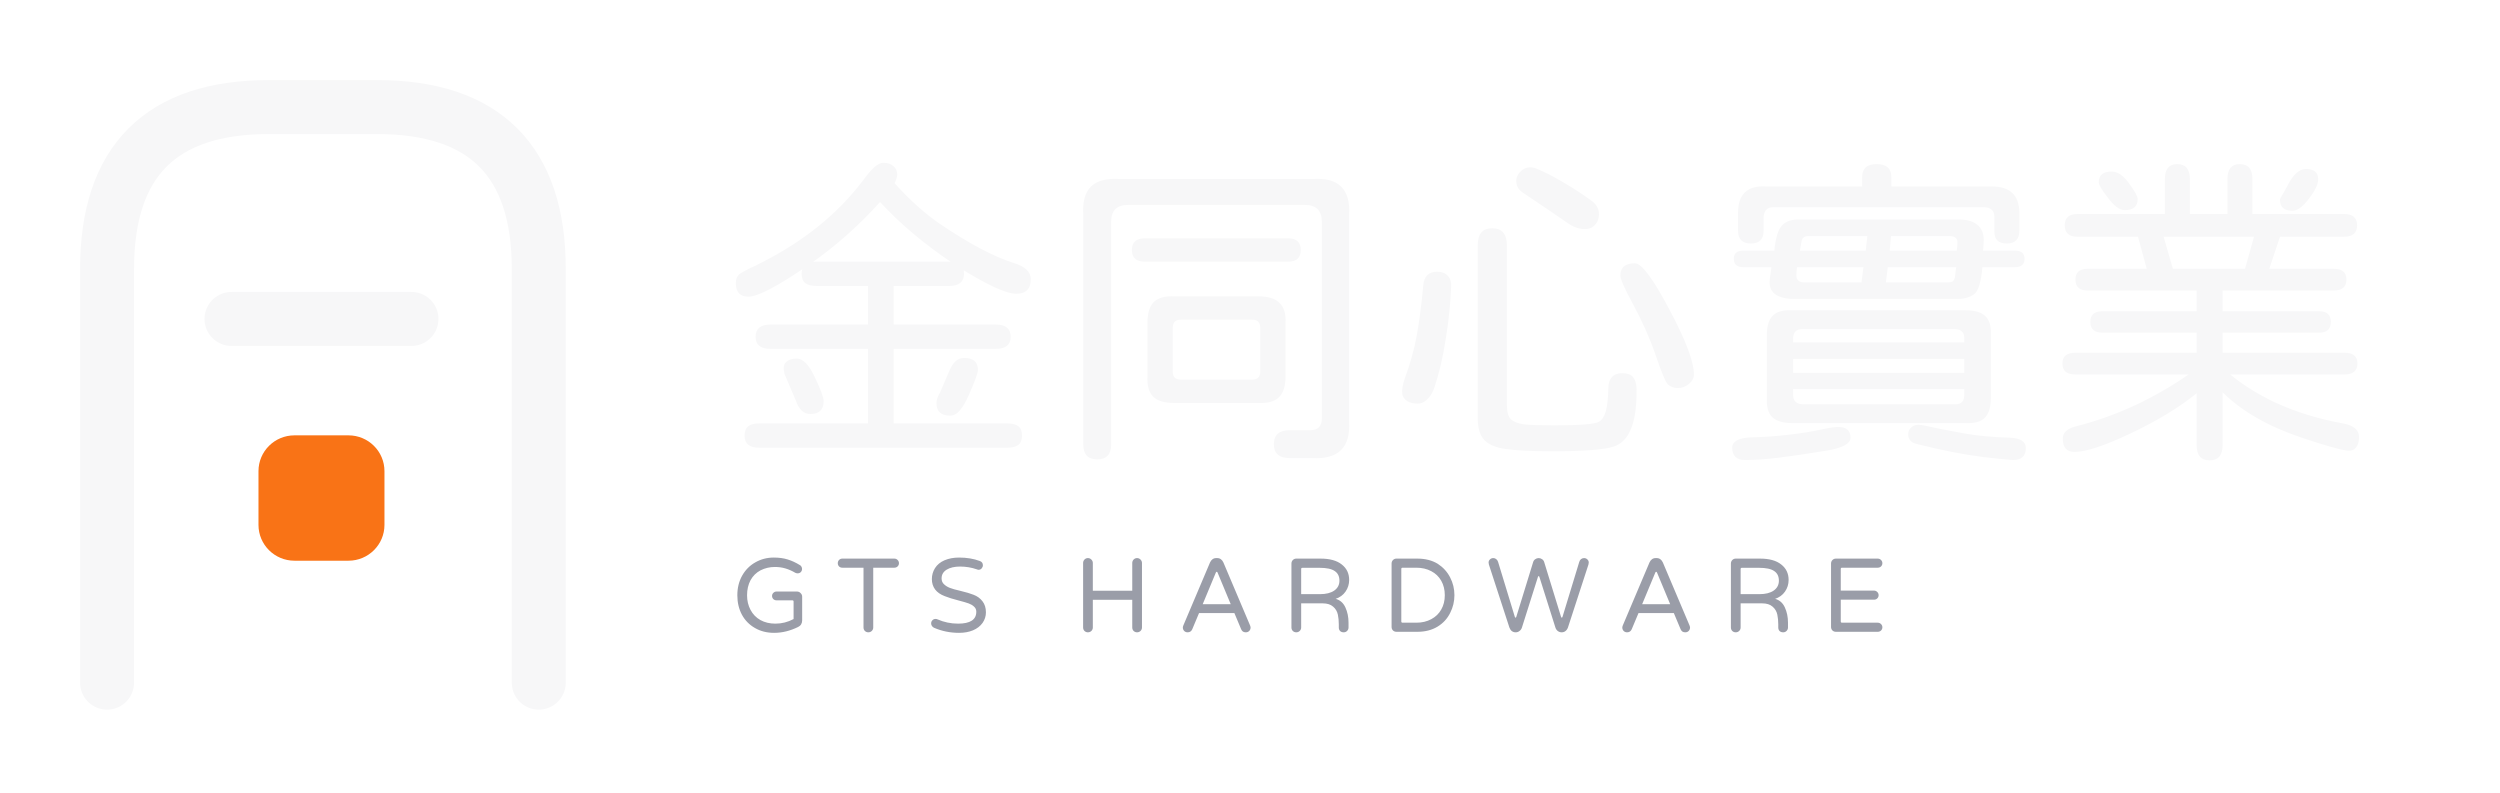
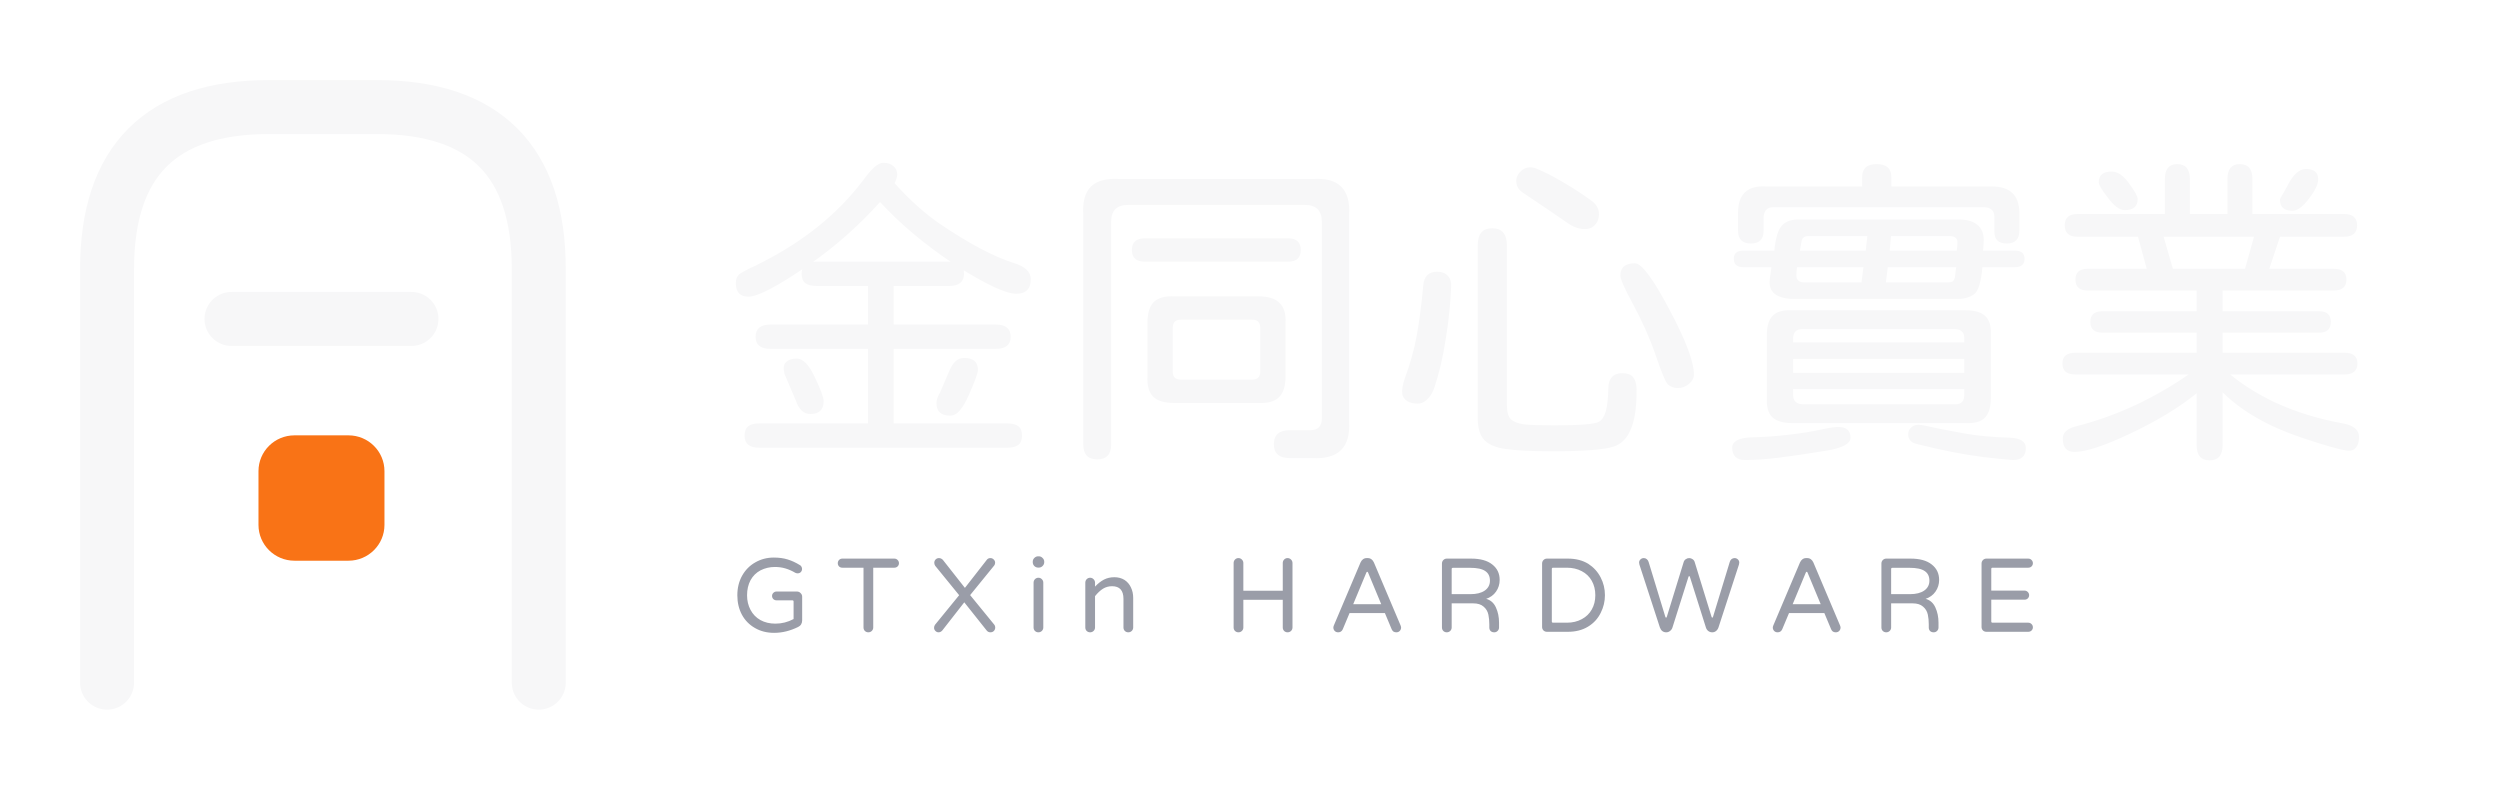
<svg xmlns="http://www.w3.org/2000/svg" width="467" height="148" viewBox="0 0 467 148" fill="none">
  <path d="M43.241 59.579H76.861" stroke="#F7F7F8" stroke-width="10.08" stroke-linecap="round" />
  <path d="M65.094 81.323H55.008C51.294 81.323 48.284 84.318 48.284 88.013V98.049C48.284 101.744 51.294 104.74 55.008 104.74H65.094C68.808 104.74 71.818 101.744 71.818 98.049V88.013C71.818 84.318 68.808 81.323 65.094 81.323Z" fill="#F97316" />
  <path d="M20 127.52V50.24C20 30.08 30.08 20 50.24 20H70.4C90.56 20 100.64 30.08 100.64 50.24V127.52" stroke="#F7F7F8" stroke-width="10.08" stroke-linecap="round" />
  <path d="M162.154 65.166H143.93C142.073 65.166 141.145 64.419 141.145 62.926C141.145 61.392 142.073 60.625 143.93 60.625H162.154V53.42H152.588C151.619 53.42 150.893 53.238 150.408 52.875C149.964 52.512 149.742 51.926 149.742 51.119C149.742 50.433 149.964 49.888 150.408 49.484C150.893 49.081 151.518 48.879 152.285 48.879H177.836C179.329 48.879 180.076 49.626 180.076 51.119C180.076 52.653 179.148 53.42 177.291 53.42H166.938V60.625H186.01C187.867 60.625 188.795 61.392 188.795 62.926C188.795 64.419 187.867 65.166 186.01 65.166H166.938V79.939H162.154V65.166ZM151.377 77.336C150.126 77.336 149.217 76.488 148.652 74.793L146.533 69.828L146.412 69.041C146.331 68.395 146.513 67.891 146.957 67.527C147.401 67.164 148.027 66.982 148.834 66.982C150.005 66.982 151.135 68.153 152.225 70.494C153.314 72.795 153.859 74.268 153.859 74.914C153.859 76.529 153.032 77.336 151.377 77.336ZM141.811 83.633C139.994 83.633 139.086 82.886 139.086 81.393C139.086 80.585 139.308 80 139.752 79.637C140.196 79.273 140.882 79.092 141.811 79.092H188.129C189.098 79.092 189.804 79.273 190.248 79.637C190.692 80 190.914 80.585 190.914 81.393C190.914 82.159 190.692 82.725 190.248 83.088C189.804 83.451 189.098 83.633 188.129 83.633H141.811ZM177.473 77.639C175.777 77.639 174.93 76.852 174.93 75.277C174.93 74.712 175.152 74.066 175.596 73.34L177.23 69.525C177.594 68.637 177.997 67.971 178.441 67.527C178.926 67.083 179.471 66.861 180.076 66.861C181.812 66.861 182.68 67.608 182.68 69.102C182.68 69.667 182.115 71.221 180.984 73.764C180.419 75.055 179.854 76.024 179.289 76.67C178.764 77.316 178.159 77.639 177.473 77.639ZM139.812 55.418C138.238 55.418 137.451 54.57 137.451 52.875C137.451 52.108 137.714 51.523 138.238 51.119C138.602 50.877 139.268 50.514 140.236 50.029C140.761 49.828 141.467 49.484 142.355 49C150.227 45.004 156.503 39.918 161.186 33.742C162.033 32.572 162.76 31.724 163.365 31.199C163.971 30.674 164.516 30.412 165 30.412C165.807 30.412 166.433 30.614 166.877 31.018C167.361 31.421 167.604 31.966 167.604 32.652C167.604 32.975 167.442 33.5 167.119 34.227C169.864 37.294 172.669 39.817 175.535 41.795C180.944 45.468 185.546 47.91 189.34 49.121C191.479 49.767 192.549 50.776 192.549 52.148C192.549 53.965 191.641 54.873 189.824 54.873C187.927 54.873 184.314 53.198 178.986 49.848L177.896 49.121C172.568 45.529 168.088 41.755 164.455 37.799H164.334C160.419 42.158 156.059 46.013 151.256 49.363C145.403 53.4 141.589 55.418 139.812 55.418ZM204.961 85.812C203.225 85.812 202.357 84.884 202.357 83.027V40.16C202.196 37.779 202.66 36.023 203.75 34.893C204.88 33.762 206.676 33.278 209.139 33.44H245.225C247.687 33.278 249.463 33.762 250.553 34.893C251.683 36.023 252.167 37.779 252.006 40.16V78.728C252.329 83.572 250.008 85.853 245.043 85.57H240.926C239.917 85.57 239.17 85.348 238.686 84.904C238.201 84.501 237.959 83.855 237.959 82.967C237.959 81.231 238.948 80.363 240.926 80.363H244.801C245.487 80.363 246.012 80.182 246.375 79.818C246.738 79.415 246.92 78.89 246.92 78.244V41.432C246.92 39.333 245.87 38.283 243.771 38.283H210.713C208.614 38.283 207.564 39.333 207.564 41.432V83.027C207.564 84.884 206.697 85.812 204.961 85.812ZM219.371 75.277C217.555 75.277 216.243 74.894 215.436 74.127C214.628 73.32 214.265 72.048 214.346 70.312V60.322C214.346 58.546 214.729 57.255 215.496 56.447C216.303 55.64 217.595 55.277 219.371 55.357H235.053C236.869 55.357 238.181 55.761 238.988 56.568C239.836 57.335 240.219 58.587 240.139 60.322V70.312C240.139 72.088 239.735 73.38 238.928 74.188C238.12 74.995 236.829 75.358 235.053 75.277H219.371ZM233.902 70.918C234.911 70.918 235.416 70.413 235.416 69.404V61.23C235.416 60.221 234.911 59.717 233.902 59.717H220.582C219.573 59.717 219.068 60.221 219.068 61.23V69.404C219.068 70.413 219.573 70.918 220.582 70.918H233.902ZM213.861 48.879C212.247 48.879 211.439 48.152 211.439 46.699C211.439 45.246 212.247 44.52 213.861 44.52H240.623C242.197 44.52 242.984 45.246 242.984 46.699C242.984 48.152 242.197 48.879 240.623 48.879H213.861ZM290.029 84.299C286.114 84.299 283.208 84.158 281.311 83.875C279.454 83.633 278.102 83.068 277.254 82.18C276.447 81.332 276.043 79.98 276.043 78.123V45.912C276.043 44.782 276.265 43.954 276.709 43.43C277.153 42.905 277.839 42.643 278.768 42.643C280.584 42.643 281.492 43.732 281.492 45.912V75.701C281.492 76.912 281.734 77.78 282.219 78.305C282.743 78.789 283.571 79.112 284.701 79.273C285.831 79.394 287.749 79.455 290.453 79.455C295.135 79.455 297.88 79.233 298.688 78.789C299.253 78.466 299.676 77.82 299.959 76.852C300.242 75.842 300.403 74.369 300.443 72.432C300.443 71.584 300.665 70.918 301.109 70.434C301.553 69.949 302.199 69.707 303.047 69.707C303.975 69.707 304.641 69.949 305.045 70.434C305.449 70.918 305.671 71.624 305.711 72.553C305.751 75.822 305.408 78.325 304.682 80.061C303.995 81.837 302.885 82.967 301.352 83.451C299.535 84.016 295.761 84.299 290.029 84.299ZM264.842 75.398C264.035 75.398 263.368 75.237 262.844 74.914C262.319 74.551 262.016 74.107 261.936 73.582C261.855 72.815 262.016 71.846 262.42 70.676C263.429 67.971 264.176 65.287 264.66 62.623C265.145 59.959 265.548 56.831 265.871 53.238C265.952 52.431 266.194 51.825 266.598 51.422C267.042 50.978 267.647 50.756 268.414 50.756C269.302 50.756 269.968 50.998 270.412 51.482C270.896 51.967 271.118 52.633 271.078 53.48C270.957 56.669 270.614 59.979 270.049 63.41C269.524 66.801 268.818 69.808 267.93 72.432C267.607 73.36 267.163 74.087 266.598 74.611C266.073 75.136 265.488 75.398 264.842 75.398ZM313.4 72.492C312.714 72.492 312.109 72.27 311.584 71.826C311.14 71.422 310.353 69.546 309.223 66.195C308.214 63.249 306.821 60.12 305.045 56.81C303.471 53.904 302.684 52.128 302.684 51.482C302.684 49.949 303.592 49.182 305.408 49.182C306.66 49.182 308.819 52.088 311.887 57.9C314.914 63.592 316.428 67.608 316.428 69.949C316.428 70.595 316.125 71.18 315.52 71.705C314.874 72.23 314.167 72.492 313.4 72.492ZM296.508 42.764C295.297 42.885 294.106 42.542 292.936 41.734C290.917 40.322 288.152 38.445 284.641 36.103C284.076 35.74 283.692 35.357 283.49 34.953C283.288 34.55 283.208 34.065 283.248 33.5C283.329 32.935 283.611 32.43 284.096 31.986C284.58 31.502 285.165 31.26 285.852 31.26C286.255 31.26 286.639 31.34 287.002 31.502C288.415 32.067 290.009 32.874 291.785 33.924C293.602 34.973 295.297 36.063 296.871 37.193C297.557 37.637 298.021 38.081 298.264 38.525C298.546 38.929 298.688 39.434 298.688 40.039C298.688 40.806 298.465 41.432 298.021 41.916C297.618 42.4 297.113 42.683 296.508 42.764ZM334.773 79.031C333.078 79.031 331.847 78.668 331.08 77.941C330.313 77.215 329.97 76.024 330.051 74.369V62.562C330.051 60.908 330.414 59.717 331.141 58.99C331.867 58.223 333.058 57.88 334.713 57.961H367.166C368.861 57.961 370.092 58.324 370.859 59.051C371.626 59.777 371.969 60.948 371.889 62.562V74.369C371.889 76.064 371.505 77.296 370.738 78.062C370.012 78.789 368.821 79.112 367.166 79.031H334.773ZM325.994 85.934C324.38 85.934 323.572 85.147 323.572 83.572C323.572 83.047 323.875 82.603 324.48 82.24C325.126 81.917 326.035 81.736 327.205 81.695C329.385 81.655 331.686 81.493 334.107 81.211C336.327 80.969 338.447 80.626 340.465 80.182C341.757 79.899 342.725 79.758 343.371 79.758C344.905 79.758 345.672 80.424 345.672 81.756C345.672 82.886 344.178 83.693 341.191 84.178C337.518 84.783 334.511 85.227 332.17 85.51C329.829 85.792 327.77 85.934 325.994 85.934ZM365.289 75.519C366.379 75.519 366.924 74.934 366.924 73.764V72.674H334.955V73.764C334.955 74.853 335.52 75.439 336.65 75.519H365.289ZM366.924 69.647V67.043H334.955V69.647H366.924ZM373.342 85.691C369.709 85.368 365.753 84.723 361.475 83.754L359.961 83.391C358.629 83.108 357.781 82.886 357.418 82.725C356.772 82.402 356.449 81.857 356.449 81.09C356.449 80.565 356.671 80.121 357.115 79.758C357.559 79.394 358.165 79.273 358.932 79.394C359.618 79.516 360.688 79.738 362.141 80.061C365.128 80.626 366.722 80.928 366.924 80.969C369.467 81.413 372.292 81.675 375.4 81.756C377.419 81.837 378.428 82.482 378.428 83.693C378.428 85.187 377.62 85.934 376.006 85.934L373.342 85.691ZM366.924 63.955V63.168C366.924 62.603 366.783 62.199 366.5 61.957C366.258 61.675 365.854 61.513 365.289 61.473H336.65C335.561 61.473 334.995 62.038 334.955 63.168V63.955H366.924ZM347.73 52.754L348.094 49.908H335.682C335.601 50.554 335.561 51.059 335.561 51.422C335.561 52.31 336.065 52.754 337.074 52.754H347.73ZM348.518 46.82L348.82 44.096H337.801C337.074 44.096 336.65 44.419 336.529 45.065L336.227 46.82H348.518ZM335.137 55.842C333.603 55.842 332.412 55.539 331.564 54.934C330.757 54.288 330.434 53.38 330.596 52.209L330.898 49.908H325.631C324.46 49.908 323.875 49.383 323.875 48.334C323.875 47.325 324.46 46.82 325.631 46.82H331.443C331.686 44.358 332.19 42.764 332.957 42.037C333.724 41.27 334.854 40.927 336.348 41.008H365.955C367.408 41.008 368.538 41.331 369.346 41.977C370.153 42.622 370.557 43.571 370.557 44.822C370.557 45.347 370.516 46.013 370.436 46.82H376.369C377.58 46.82 378.186 47.325 378.186 48.334C378.186 49.383 377.58 49.908 376.369 49.908H370.314C370.072 52.653 369.568 54.328 368.801 54.934C367.913 55.579 366.803 55.882 365.471 55.842H335.137ZM363.775 52.754C364.26 52.754 364.583 52.693 364.744 52.572C364.946 52.411 365.087 52.169 365.168 51.846L365.41 49.908H352.635L352.271 52.754H363.775ZM327.084 45.488C325.469 45.488 324.662 44.681 324.662 43.066V39.797C324.662 36.285 326.398 34.63 329.869 34.832H347.852V33.076C347.852 31.462 348.76 30.654 350.576 30.654C352.393 30.654 353.301 31.462 353.301 33.076V34.832H372.07C373.766 34.832 375.037 35.236 375.885 36.043C376.732 36.81 377.176 38.021 377.217 39.676V43.066C377.217 44.681 376.43 45.488 374.855 45.488C373.322 45.488 372.555 44.762 372.555 43.309V40.523C372.555 39.393 371.949 38.788 370.738 38.707H331.262C330.132 38.707 329.526 39.312 329.445 40.523V43.066C329.445 44.681 328.658 45.488 327.084 45.488ZM365.531 46.82C365.612 46.094 365.652 45.569 365.652 45.246C365.652 44.479 365.148 44.096 364.139 44.096H353.24L352.998 46.82H365.531ZM399.377 44.217H388.055C386.48 44.217 385.693 43.51 385.693 42.098C385.693 40.685 386.48 39.978 388.055 39.978H404.402V33.44C404.402 31.583 405.169 30.654 406.703 30.654C408.277 30.654 409.064 31.583 409.064 33.44V39.978H416.088V33.44C416.088 31.583 416.855 30.654 418.389 30.654C419.963 30.654 420.75 31.583 420.75 33.44V39.978H437.885C439.499 39.978 440.307 40.685 440.307 42.098C440.307 43.51 439.499 44.217 437.885 44.217H425.896L423.596 51.119H419.115L421.053 44.217H404.16L406.158 51.119H401.254L399.377 44.217ZM412.758 85.994C411.143 85.994 410.336 85.046 410.336 83.148V73.461C407.107 76.085 403.03 78.567 398.105 80.908C393.181 83.249 389.649 84.42 387.51 84.42C386.057 84.42 385.33 83.592 385.33 81.938C385.33 80.807 386.158 80.04 387.812 79.637C391.93 78.587 395.906 77.134 399.74 75.277C403.615 73.38 407.147 71.241 410.336 68.859H415.361C417.945 71.241 421.133 73.34 424.928 75.156C428.762 76.932 433.001 78.244 437.643 79.092C439.661 79.455 440.67 80.303 440.67 81.635C440.67 82.523 440.468 83.189 440.064 83.633C439.701 84.077 439.176 84.258 438.49 84.178C437.118 84.016 434.272 83.209 429.953 81.756C423.697 79.657 418.772 76.831 415.18 73.279V83.148C415.18 85.046 414.372 85.994 412.758 85.994ZM387.752 69.949C386.904 69.949 386.279 69.788 385.875 69.465C385.471 69.142 385.27 68.617 385.27 67.891C385.27 67.204 385.471 66.7 385.875 66.377C386.279 66.054 386.904 65.893 387.752 65.893H437.945C439.56 65.893 440.367 66.559 440.367 67.891C440.367 69.263 439.56 69.949 437.945 69.949H387.752ZM410.336 61.17H415.18V66.922H410.336V61.17ZM392.717 62.139C391.223 62.139 390.477 61.473 390.477 60.141C390.477 58.809 391.223 58.143 392.717 58.143H433.223C434.676 58.143 435.402 58.809 435.402 60.141C435.402 61.473 434.676 62.139 433.223 62.139H392.717ZM410.336 53.299H415.18V59.172H410.336V53.299ZM396.895 39.252C395.966 39.252 394.937 38.505 393.807 37.012C392.636 35.518 392.051 34.529 392.051 34.045C392.051 32.713 392.858 32.047 394.473 32.047C395.562 32.047 396.632 32.773 397.682 34.227C398.771 35.68 399.316 36.669 399.316 37.193C399.316 38.566 398.509 39.252 396.895 39.252ZM389.992 54.268C388.458 54.268 387.691 53.581 387.691 52.209C387.691 50.877 388.458 50.211 389.992 50.211H435.947C437.521 50.211 438.309 50.877 438.309 52.209C438.309 53.581 437.521 54.268 435.947 54.268H389.992ZM428.258 39.373C426.684 39.373 425.896 38.687 425.896 37.315C425.896 37.153 426.078 36.79 426.441 36.225C426.805 35.619 427.107 35.074 427.35 34.59C428.399 32.572 429.529 31.562 430.74 31.562C432.274 31.562 433.041 32.208 433.041 33.5C433.041 34.388 432.476 35.579 431.346 37.072C430.175 38.606 429.146 39.373 428.258 39.373Z" fill="#F7F7F8" />
-   <path d="M144.609 118.215C143.255 118.215 142.064 117.915 141.035 117.316C139.98 116.717 139.167 115.891 138.594 114.836C138.021 113.768 137.734 112.557 137.734 111.203C137.734 109.823 138.034 108.599 138.633 107.531C139.232 106.464 140.052 105.637 141.094 105.051C142.135 104.452 143.288 104.152 144.551 104.152C145.514 104.152 146.374 104.27 147.129 104.504C147.897 104.738 148.659 105.09 149.414 105.559C149.531 105.611 149.629 105.708 149.707 105.852C149.785 105.982 149.824 106.125 149.824 106.281C149.824 106.503 149.746 106.698 149.59 106.867C149.434 107.023 149.232 107.102 148.984 107.102C148.867 107.102 148.73 107.069 148.574 107.004C147.949 106.639 147.331 106.366 146.719 106.184C146.107 106.001 145.449 105.91 144.746 105.91C143.796 105.91 142.904 106.118 142.07 106.535C141.263 106.965 140.638 107.583 140.195 108.391C139.766 109.198 139.551 110.135 139.551 111.203C139.551 112.206 139.766 113.111 140.195 113.918C140.625 114.738 141.243 115.376 142.051 115.832C142.858 116.275 143.789 116.496 144.844 116.496C146.042 116.496 147.174 116.21 148.242 115.637V112.375C148.242 112.219 148.164 112.141 148.008 112.141H145.039C144.818 112.141 144.622 112.062 144.453 111.906C144.297 111.737 144.219 111.542 144.219 111.32C144.219 111.099 144.297 110.91 144.453 110.754C144.622 110.585 144.818 110.5 145.039 110.5H148.887C149.147 110.5 149.368 110.598 149.551 110.793C149.746 110.975 149.844 111.197 149.844 111.457V115.891C149.844 116.164 149.779 116.411 149.648 116.633C149.518 116.841 149.329 117.004 149.082 117.121C147.598 117.85 146.107 118.215 144.609 118.215ZM162.202 118.117C161.955 118.117 161.74 118.033 161.558 117.863C161.389 117.681 161.304 117.466 161.304 117.219V106.047H157.339C157.105 106.047 156.903 105.969 156.734 105.812C156.577 105.643 156.499 105.441 156.499 105.207C156.499 104.973 156.577 104.771 156.734 104.602C156.903 104.432 157.105 104.348 157.339 104.348H167.066C167.3 104.348 167.502 104.432 167.671 104.602C167.84 104.771 167.925 104.973 167.925 105.207C167.925 105.441 167.84 105.643 167.671 105.812C167.502 105.969 167.3 106.047 167.066 106.047H163.12V117.219C163.12 117.466 163.029 117.681 162.847 117.863C162.665 118.033 162.45 118.117 162.202 118.117ZM179.151 118.215C177.497 118.215 175.948 117.902 174.502 117.277C174.346 117.212 174.209 117.102 174.092 116.945C173.988 116.789 173.936 116.626 173.936 116.457C173.936 116.223 174.014 116.027 174.17 115.871C174.327 115.702 174.522 115.617 174.756 115.617C174.899 115.617 175.023 115.643 175.127 115.695C176.338 116.229 177.621 116.496 178.975 116.496C181.241 116.496 182.373 115.754 182.373 114.27C182.373 113.879 182.23 113.56 181.944 113.312C181.683 113.065 181.358 112.87 180.967 112.727C180.577 112.583 179.932 112.395 179.034 112.16C178.005 111.9 177.152 111.633 176.475 111.359C175.681 111.06 175.082 110.643 174.678 110.109C174.274 109.562 174.073 108.918 174.073 108.176C174.073 107.434 174.268 106.75 174.659 106.125C175.062 105.487 175.655 104.999 176.436 104.66C177.23 104.322 178.135 104.152 179.151 104.152C180.596 104.152 181.892 104.367 183.037 104.797C183.415 104.94 183.604 105.207 183.604 105.598C183.604 105.806 183.526 106.001 183.37 106.184C183.213 106.353 183.024 106.438 182.803 106.438C182.712 106.438 182.608 106.411 182.491 106.359C181.475 106.008 180.427 105.832 179.346 105.832C178.304 105.832 177.465 106.027 176.827 106.418C176.202 106.809 175.889 107.349 175.889 108.039C175.889 108.508 176.045 108.879 176.358 109.152C176.644 109.426 177.002 109.647 177.432 109.816C177.862 109.986 178.506 110.168 179.366 110.363C180.459 110.624 181.293 110.871 181.866 111.105C182.556 111.366 183.109 111.77 183.526 112.316C183.955 112.863 184.17 113.553 184.17 114.387C184.17 115.103 183.962 115.76 183.545 116.359C183.116 116.958 182.517 117.421 181.748 117.746C180.993 118.059 180.127 118.215 179.151 118.215ZM203.223 118.117C202.976 118.117 202.761 118.033 202.579 117.863C202.41 117.681 202.325 117.466 202.325 117.219V105.168C202.325 104.921 202.41 104.706 202.579 104.523C202.761 104.341 202.976 104.25 203.223 104.25C203.471 104.25 203.686 104.341 203.868 104.523C204.05 104.706 204.141 104.921 204.141 105.168V110.344H211.505V105.168C211.505 104.921 211.589 104.706 211.759 104.523C211.941 104.341 212.156 104.25 212.403 104.25C212.651 104.25 212.865 104.341 213.048 104.523C213.23 104.706 213.321 104.921 213.321 105.168V117.219C213.321 117.466 213.23 117.681 213.048 117.863C212.865 118.033 212.651 118.117 212.403 118.117C212.156 118.117 211.941 118.033 211.759 117.863C211.589 117.681 211.505 117.466 211.505 117.219V112.043H204.141V117.219C204.141 117.466 204.05 117.681 203.868 117.863C203.686 118.033 203.471 118.117 203.223 118.117ZM221.852 118.117C221.591 118.117 221.376 118.033 221.207 117.863C221.038 117.681 220.953 117.466 220.953 117.219C220.953 117.128 220.986 116.997 221.051 116.828L226.031 105.07C226.148 104.81 226.305 104.608 226.5 104.465C226.695 104.322 226.923 104.25 227.184 104.25H227.379C227.639 104.25 227.867 104.322 228.062 104.465C228.258 104.608 228.414 104.81 228.531 105.07L233.512 116.828C233.577 116.997 233.609 117.128 233.609 117.219C233.609 117.466 233.525 117.681 233.355 117.863C233.186 118.033 232.971 118.117 232.711 118.117C232.516 118.117 232.34 118.072 232.184 117.98C232.04 117.876 231.93 117.733 231.852 117.551L230.582 114.523H223.98L222.711 117.551C222.633 117.733 222.516 117.876 222.359 117.98C222.216 118.072 222.047 118.117 221.852 118.117ZM229.898 112.863L227.438 106.945C227.398 106.854 227.346 106.809 227.281 106.809C227.216 106.809 227.164 106.854 227.125 106.945L224.664 112.863H229.898ZM242.14 118.117C241.892 118.117 241.678 118.033 241.495 117.863C241.326 117.681 241.241 117.466 241.241 117.219V105.266C241.241 105.018 241.326 104.803 241.495 104.621C241.678 104.439 241.892 104.348 242.14 104.348H246.691C248.409 104.348 249.724 104.712 250.636 105.441C251.56 106.158 252.023 107.121 252.023 108.332C252.023 109.139 251.795 109.868 251.339 110.52C250.896 111.158 250.265 111.613 249.445 111.887V111.848C250.304 112.069 250.929 112.609 251.32 113.469C251.71 114.315 251.905 115.266 251.905 116.32V117.219C251.905 117.466 251.814 117.681 251.632 117.863C251.463 118.033 251.254 118.117 251.007 118.117C250.734 118.117 250.512 118.039 250.343 117.883C250.174 117.714 250.089 117.492 250.089 117.219V116.633C250.089 115.982 250.03 115.376 249.913 114.816C249.783 114.204 249.484 113.703 249.015 113.312C248.559 112.909 247.915 112.707 247.081 112.707H243.058V117.219C243.058 117.466 242.967 117.681 242.784 117.863C242.602 118.033 242.387 118.117 242.14 118.117ZM246.573 110.988C247.706 110.988 248.592 110.767 249.23 110.324C249.881 109.868 250.206 109.25 250.206 108.469C250.206 107.661 249.913 107.062 249.327 106.672C248.754 106.268 247.804 106.066 246.476 106.066H243.292C243.136 106.066 243.058 106.145 243.058 106.301V110.988H246.573ZM260.846 118.02C260.599 118.02 260.384 117.935 260.202 117.766C260.032 117.583 259.948 117.368 259.948 117.121V105.266C259.948 105.018 260.032 104.803 260.202 104.621C260.384 104.439 260.599 104.348 260.846 104.348H264.772C266.243 104.348 267.513 104.673 268.58 105.324C269.583 105.975 270.351 106.822 270.885 107.863C271.419 108.892 271.686 109.999 271.686 111.184C271.686 112.342 271.426 113.436 270.905 114.465C270.371 115.559 269.577 116.424 268.522 117.062C267.467 117.701 266.217 118.02 264.772 118.02H260.846ZM264.557 116.32C265.625 116.32 266.562 116.099 267.37 115.656C268.177 115.227 268.795 114.628 269.225 113.859C269.668 113.091 269.889 112.199 269.889 111.184C269.889 110.168 269.668 109.27 269.225 108.488C268.782 107.707 268.157 107.108 267.35 106.691C266.543 106.262 265.612 106.047 264.557 106.047H261.998C261.842 106.047 261.764 106.125 261.764 106.281V116.086C261.764 116.242 261.842 116.32 261.998 116.32H264.557ZM283.127 118.117C282.853 118.117 282.612 118.039 282.404 117.883C282.209 117.727 282.059 117.505 281.955 117.219L278.127 105.461C278.087 105.305 278.068 105.181 278.068 105.09C278.068 104.855 278.153 104.66 278.322 104.504C278.491 104.335 278.699 104.25 278.947 104.25C279.155 104.25 279.337 104.315 279.494 104.445C279.663 104.576 279.78 104.751 279.845 104.973L282.97 115.227C283.009 115.331 283.055 115.383 283.107 115.383C283.159 115.383 283.205 115.331 283.244 115.227L286.388 105.012C286.453 104.777 286.584 104.595 286.779 104.465C286.974 104.322 287.189 104.25 287.423 104.25C287.658 104.25 287.873 104.322 288.068 104.465C288.263 104.595 288.393 104.777 288.459 105.012L291.603 115.227C291.642 115.331 291.688 115.383 291.74 115.383C291.792 115.383 291.837 115.331 291.877 115.227L295.002 104.973C295.067 104.751 295.177 104.576 295.334 104.445C295.503 104.315 295.692 104.25 295.9 104.25C296.147 104.25 296.356 104.335 296.525 104.504C296.694 104.66 296.779 104.855 296.779 105.09C296.779 105.181 296.759 105.305 296.72 105.461L292.892 117.219C292.788 117.505 292.632 117.727 292.423 117.883C292.228 118.039 291.994 118.117 291.72 118.117C291.447 118.117 291.199 118.033 290.978 117.863C290.77 117.694 290.627 117.479 290.548 117.219L287.56 107.766C287.521 107.661 287.476 107.609 287.423 107.609C287.371 107.609 287.326 107.661 287.287 107.766L284.298 117.219C284.22 117.479 284.071 117.694 283.849 117.863C283.641 118.033 283.4 118.117 283.127 118.117ZM303.942 118.117C303.682 118.117 303.467 118.033 303.298 117.863C303.128 117.681 303.044 117.466 303.044 117.219C303.044 117.128 303.076 116.997 303.141 116.828L308.122 105.07C308.239 104.81 308.395 104.608 308.591 104.465C308.786 104.322 309.014 104.25 309.274 104.25H309.47C309.73 104.25 309.958 104.322 310.153 104.465C310.348 104.608 310.505 104.81 310.622 105.07L315.602 116.828C315.667 116.997 315.7 117.128 315.7 117.219C315.7 117.466 315.615 117.681 315.446 117.863C315.277 118.033 315.062 118.117 314.802 118.117C314.606 118.117 314.43 118.072 314.274 117.98C314.131 117.876 314.02 117.733 313.942 117.551L312.673 114.523H306.071L304.802 117.551C304.723 117.733 304.606 117.876 304.45 117.98C304.307 118.072 304.137 118.117 303.942 118.117ZM311.989 112.863L309.528 106.945C309.489 106.854 309.437 106.809 309.372 106.809C309.307 106.809 309.255 106.854 309.216 106.945L306.755 112.863H311.989ZM324.23 118.117C323.983 118.117 323.768 118.033 323.586 117.863C323.417 117.681 323.332 117.466 323.332 117.219V105.266C323.332 105.018 323.417 104.803 323.586 104.621C323.768 104.439 323.983 104.348 324.23 104.348H328.781C330.5 104.348 331.815 104.712 332.727 105.441C333.651 106.158 334.113 107.121 334.113 108.332C334.113 109.139 333.885 109.868 333.43 110.52C332.987 111.158 332.355 111.613 331.535 111.887V111.848C332.395 112.069 333.02 112.609 333.41 113.469C333.801 114.315 333.996 115.266 333.996 116.32V117.219C333.996 117.466 333.905 117.681 333.723 117.863C333.553 118.033 333.345 118.117 333.098 118.117C332.824 118.117 332.603 118.039 332.434 117.883C332.264 117.714 332.18 117.492 332.18 117.219V116.633C332.18 115.982 332.121 115.376 332.004 114.816C331.874 114.204 331.574 113.703 331.105 113.312C330.65 112.909 330.005 112.707 329.172 112.707H325.148V117.219C325.148 117.466 325.057 117.681 324.875 117.863C324.693 118.033 324.478 118.117 324.23 118.117ZM328.664 110.988C329.797 110.988 330.682 110.767 331.32 110.324C331.971 109.868 332.297 109.25 332.297 108.469C332.297 107.661 332.004 107.062 331.418 106.672C330.845 106.268 329.895 106.066 328.566 106.066H325.383C325.227 106.066 325.148 106.145 325.148 106.301V110.988H328.664ZM342.937 118.02C342.689 118.02 342.474 117.935 342.292 117.766C342.123 117.583 342.038 117.368 342.038 117.121V105.266C342.038 105.018 342.123 104.803 342.292 104.621C342.474 104.439 342.689 104.348 342.937 104.348H350.769C351.003 104.348 351.205 104.432 351.374 104.602C351.543 104.771 351.628 104.973 351.628 105.207C351.628 105.441 351.543 105.643 351.374 105.812C351.205 105.969 351.003 106.047 350.769 106.047H344.089C343.933 106.047 343.855 106.125 343.855 106.281V110.324H350.066C350.3 110.324 350.502 110.409 350.671 110.578C350.84 110.747 350.925 110.949 350.925 111.184C350.925 111.418 350.84 111.62 350.671 111.789C350.502 111.945 350.3 112.023 350.066 112.023H343.855V116.086C343.855 116.242 343.933 116.32 344.089 116.32H350.769C351.003 116.32 351.205 116.405 351.374 116.574C351.543 116.743 351.628 116.945 351.628 117.18C351.628 117.414 351.543 117.616 351.374 117.785C351.205 117.941 351.003 118.02 350.769 118.02H342.937Z" fill="#9A9DA8" />
+   <path d="M144.609 118.215C143.255 118.215 142.064 117.915 141.035 117.316C139.98 116.717 139.167 115.891 138.594 114.836C138.021 113.768 137.734 112.557 137.734 111.203C137.734 109.823 138.034 108.599 138.633 107.531C139.232 106.464 140.052 105.637 141.094 105.051C142.135 104.452 143.288 104.152 144.551 104.152C145.514 104.152 146.374 104.27 147.129 104.504C147.897 104.738 148.659 105.09 149.414 105.559C149.531 105.611 149.629 105.708 149.707 105.852C149.785 105.982 149.824 106.125 149.824 106.281C149.824 106.503 149.746 106.698 149.59 106.867C149.434 107.023 149.232 107.102 148.984 107.102C148.867 107.102 148.73 107.069 148.574 107.004C147.949 106.639 147.331 106.366 146.719 106.184C146.107 106.001 145.449 105.91 144.746 105.91C143.796 105.91 142.904 106.118 142.07 106.535C141.263 106.965 140.638 107.583 140.195 108.391C139.766 109.198 139.551 110.135 139.551 111.203C139.551 112.206 139.766 113.111 140.195 113.918C140.625 114.738 141.243 115.376 142.051 115.832C142.858 116.275 143.789 116.496 144.844 116.496C146.042 116.496 147.174 116.21 148.242 115.637V112.375C148.242 112.219 148.164 112.141 148.008 112.141H145.039C144.818 112.141 144.622 112.062 144.453 111.906C144.297 111.737 144.219 111.542 144.219 111.32C144.219 111.099 144.297 110.91 144.453 110.754C144.622 110.585 144.818 110.5 145.039 110.5H148.887C149.147 110.5 149.368 110.598 149.551 110.793C149.746 110.975 149.844 111.197 149.844 111.457V115.891C149.844 116.164 149.779 116.411 149.648 116.633C149.518 116.841 149.329 117.004 149.082 117.121C147.598 117.85 146.107 118.215 144.609 118.215ZM162.202 118.117C161.955 118.117 161.74 118.033 161.558 117.863C161.389 117.681 161.304 117.466 161.304 117.219V106.047H157.339C157.105 106.047 156.903 105.969 156.734 105.812C156.577 105.643 156.499 105.441 156.499 105.207C156.499 104.973 156.577 104.771 156.734 104.602C156.903 104.432 157.105 104.348 157.339 104.348H167.066C167.3 104.348 167.502 104.432 167.671 104.602C167.84 104.771 167.925 104.973 167.925 105.207C167.925 105.441 167.84 105.643 167.671 105.812C167.502 105.969 167.3 106.047 167.066 106.047H163.12V117.219C163.12 117.466 163.029 117.681 162.847 117.863C162.665 118.033 162.45 118.117 162.202 118.117ZM175.323 118.117C175.101 118.117 174.906 118.033 174.737 117.863C174.567 117.694 174.483 117.499 174.483 117.277C174.483 117.069 174.541 116.88 174.659 116.711L179.17 111.184L174.698 105.695C174.58 105.513 174.522 105.324 174.522 105.129C174.522 104.882 174.607 104.673 174.776 104.504C174.945 104.335 175.153 104.25 175.401 104.25C175.544 104.25 175.681 104.283 175.811 104.348C175.941 104.413 176.052 104.497 176.143 104.602L180.245 109.816L184.346 104.562C184.502 104.354 184.724 104.25 185.01 104.25C185.245 104.25 185.446 104.335 185.616 104.504C185.798 104.673 185.889 104.875 185.889 105.109C185.889 105.305 185.837 105.474 185.733 105.617L181.221 111.164L185.733 116.691C185.85 116.822 185.909 116.997 185.909 117.219C185.909 117.466 185.824 117.681 185.655 117.863C185.485 118.033 185.271 118.117 185.01 118.117C184.711 118.117 184.47 117.993 184.287 117.746L180.127 112.512L176.026 117.766C175.817 118 175.583 118.117 175.323 118.117ZM193.97 118.117C193.723 118.117 193.508 118.033 193.326 117.863C193.157 117.681 193.072 117.466 193.072 117.219V108.84C193.072 108.592 193.157 108.378 193.326 108.195C193.508 108.013 193.723 107.922 193.97 107.922C194.231 107.922 194.446 108.013 194.615 108.195C194.797 108.365 194.888 108.579 194.888 108.84V117.219C194.888 117.466 194.797 117.681 194.615 117.863C194.433 118.033 194.218 118.117 193.97 118.117ZM193.931 106.027C193.658 106.027 193.417 105.93 193.209 105.734C193.013 105.526 192.916 105.285 192.916 105.012V104.934C192.916 104.66 193.013 104.426 193.209 104.23C193.417 104.022 193.658 103.918 193.931 103.918H194.048C194.322 103.918 194.556 104.022 194.752 104.23C194.96 104.426 195.064 104.66 195.064 104.934V105.012C195.064 105.285 194.96 105.526 194.752 105.734C194.556 105.93 194.322 106.027 194.048 106.027H193.931ZM203.634 118.117C203.386 118.117 203.171 118.033 202.989 117.863C202.82 117.681 202.735 117.466 202.735 117.219V108.84C202.735 108.592 202.82 108.378 202.989 108.195C203.171 108.013 203.386 107.922 203.634 107.922C203.881 107.922 204.096 108.013 204.278 108.195C204.46 108.378 204.552 108.592 204.552 108.84V109.582C205.085 109.009 205.639 108.573 206.212 108.273C206.785 107.974 207.436 107.824 208.165 107.824C208.881 107.824 209.512 107.993 210.059 108.332C210.58 108.671 210.977 109.133 211.251 109.719C211.537 110.305 211.68 110.956 211.68 111.672V117.219C211.68 117.466 211.589 117.681 211.407 117.863C211.225 118.033 211.01 118.117 210.762 118.117C210.515 118.117 210.3 118.033 210.118 117.863C209.949 117.681 209.864 117.466 209.864 117.219V111.867C209.864 110.292 209.154 109.504 207.735 109.504C207.11 109.504 206.544 109.66 206.036 109.973C205.541 110.285 205.046 110.747 204.552 111.359V117.219C204.552 117.466 204.46 117.681 204.278 117.863C204.096 118.033 203.881 118.117 203.634 118.117ZM231.339 118.117C231.092 118.117 230.877 118.033 230.695 117.863C230.525 117.681 230.441 117.466 230.441 117.219V105.168C230.441 104.921 230.525 104.706 230.695 104.523C230.877 104.341 231.092 104.25 231.339 104.25C231.586 104.25 231.801 104.341 231.984 104.523C232.166 104.706 232.257 104.921 232.257 105.168V110.344H239.62V105.168C239.62 104.921 239.705 104.706 239.874 104.523C240.057 104.341 240.271 104.25 240.519 104.25C240.766 104.25 240.981 104.341 241.163 104.523C241.346 104.706 241.437 104.921 241.437 105.168V117.219C241.437 117.466 241.346 117.681 241.163 117.863C240.981 118.033 240.766 118.117 240.519 118.117C240.271 118.117 240.057 118.033 239.874 117.863C239.705 117.681 239.62 117.466 239.62 117.219V112.043H232.257V117.219C232.257 117.466 232.166 117.681 231.984 117.863C231.801 118.033 231.586 118.117 231.339 118.117ZM249.967 118.117C249.707 118.117 249.492 118.033 249.323 117.863C249.153 117.681 249.069 117.466 249.069 117.219C249.069 117.128 249.101 116.997 249.166 116.828L254.147 105.07C254.264 104.81 254.42 104.608 254.616 104.465C254.811 104.322 255.039 104.25 255.299 104.25H255.495C255.755 104.25 255.983 104.322 256.178 104.465C256.373 104.608 256.53 104.81 256.647 105.07L261.627 116.828C261.692 116.997 261.725 117.128 261.725 117.219C261.725 117.466 261.64 117.681 261.471 117.863C261.302 118.033 261.087 118.117 260.827 118.117C260.631 118.117 260.455 118.072 260.299 117.98C260.156 117.876 260.045 117.733 259.967 117.551L258.698 114.523H252.096L250.827 117.551C250.748 117.733 250.631 117.876 250.475 117.98C250.332 118.072 250.162 118.117 249.967 118.117ZM258.014 112.863L255.553 106.945C255.514 106.854 255.462 106.809 255.397 106.809C255.332 106.809 255.28 106.854 255.241 106.945L252.78 112.863H258.014ZM270.255 118.117C270.008 118.117 269.793 118.033 269.611 117.863C269.442 117.681 269.357 117.466 269.357 117.219V105.266C269.357 105.018 269.442 104.803 269.611 104.621C269.793 104.439 270.008 104.348 270.255 104.348H274.806C276.525 104.348 277.84 104.712 278.752 105.441C279.676 106.158 280.138 107.121 280.138 108.332C280.138 109.139 279.91 109.868 279.455 110.52C279.012 111.158 278.38 111.613 277.56 111.887V111.848C278.42 112.069 279.045 112.609 279.435 113.469C279.826 114.315 280.021 115.266 280.021 116.32V117.219C280.021 117.466 279.93 117.681 279.748 117.863C279.578 118.033 279.37 118.117 279.123 118.117C278.849 118.117 278.628 118.039 278.459 117.883C278.289 117.714 278.205 117.492 278.205 117.219V116.633C278.205 115.982 278.146 115.376 278.029 114.816C277.899 114.204 277.599 113.703 277.13 113.312C276.675 112.909 276.03 112.707 275.197 112.707H271.173V117.219C271.173 117.466 271.082 117.681 270.9 117.863C270.718 118.033 270.503 118.117 270.255 118.117ZM274.689 110.988C275.822 110.988 276.707 110.767 277.345 110.324C277.996 109.868 278.322 109.25 278.322 108.469C278.322 107.661 278.029 107.062 277.443 106.672C276.87 106.268 275.92 106.066 274.591 106.066H271.408C271.252 106.066 271.173 106.145 271.173 106.301V110.988H274.689ZM288.962 118.02C288.714 118.02 288.499 117.935 288.317 117.766C288.148 117.583 288.063 117.368 288.063 117.121V105.266C288.063 105.018 288.148 104.803 288.317 104.621C288.499 104.439 288.714 104.348 288.962 104.348H292.887C294.359 104.348 295.628 104.673 296.696 105.324C297.699 105.975 298.467 106.822 299.001 107.863C299.535 108.892 299.802 109.999 299.802 111.184C299.802 112.342 299.541 113.436 299.02 114.465C298.486 115.559 297.692 116.424 296.637 117.062C295.583 117.701 294.333 118.02 292.887 118.02H288.962ZM292.673 116.32C293.74 116.32 294.678 116.099 295.485 115.656C296.292 115.227 296.911 114.628 297.341 113.859C297.783 113.091 298.005 112.199 298.005 111.184C298.005 110.168 297.783 109.27 297.341 108.488C296.898 107.707 296.273 107.108 295.466 106.691C294.658 106.262 293.727 106.047 292.673 106.047H290.114C289.958 106.047 289.88 106.125 289.88 106.281V116.086C289.88 116.242 289.958 116.32 290.114 116.32H292.673ZM311.242 118.117C310.969 118.117 310.728 118.039 310.52 117.883C310.324 117.727 310.174 117.505 310.07 117.219L306.242 105.461C306.203 105.305 306.184 105.181 306.184 105.09C306.184 104.855 306.268 104.66 306.438 104.504C306.607 104.335 306.815 104.25 307.062 104.25C307.271 104.25 307.453 104.315 307.609 104.445C307.779 104.576 307.896 104.751 307.961 104.973L311.086 115.227C311.125 115.331 311.171 115.383 311.223 115.383C311.275 115.383 311.32 115.331 311.359 115.227L314.504 105.012C314.569 104.777 314.699 104.595 314.895 104.465C315.09 104.322 315.305 104.25 315.539 104.25C315.773 104.25 315.988 104.322 316.184 104.465C316.379 104.595 316.509 104.777 316.574 105.012L319.719 115.227C319.758 115.331 319.803 115.383 319.855 115.383C319.908 115.383 319.953 115.331 319.992 115.227L323.117 104.973C323.182 104.751 323.293 104.576 323.449 104.445C323.618 104.315 323.807 104.25 324.016 104.25C324.263 104.25 324.471 104.335 324.641 104.504C324.81 104.66 324.895 104.855 324.895 105.09C324.895 105.181 324.875 105.305 324.836 105.461L321.008 117.219C320.904 117.505 320.747 117.727 320.539 117.883C320.344 118.039 320.109 118.117 319.836 118.117C319.562 118.117 319.315 118.033 319.094 117.863C318.885 117.694 318.742 117.479 318.664 117.219L315.676 107.766C315.637 107.661 315.591 107.609 315.539 107.609C315.487 107.609 315.441 107.661 315.402 107.766L312.414 117.219C312.336 117.479 312.186 117.694 311.965 117.863C311.757 118.033 311.516 118.117 311.242 118.117ZM332.058 118.117C331.797 118.117 331.583 118.033 331.413 117.863C331.244 117.681 331.159 117.466 331.159 117.219C331.159 117.128 331.192 116.997 331.257 116.828L336.238 105.07C336.355 104.81 336.511 104.608 336.706 104.465C336.902 104.322 337.129 104.25 337.39 104.25H337.585C337.846 104.25 338.073 104.322 338.269 104.465C338.464 104.608 338.62 104.81 338.738 105.07L343.718 116.828C343.783 116.997 343.816 117.128 343.816 117.219C343.816 117.466 343.731 117.681 343.562 117.863C343.392 118.033 343.178 118.117 342.917 118.117C342.722 118.117 342.546 118.072 342.39 117.98C342.247 117.876 342.136 117.733 342.058 117.551L340.788 114.523H334.187L332.917 117.551C332.839 117.733 332.722 117.876 332.566 117.98C332.422 118.072 332.253 118.117 332.058 118.117ZM340.105 112.863L337.644 106.945C337.605 106.854 337.553 106.809 337.488 106.809C337.422 106.809 337.37 106.854 337.331 106.945L334.87 112.863H340.105ZM352.346 118.117C352.099 118.117 351.884 118.033 351.702 117.863C351.532 117.681 351.448 117.466 351.448 117.219V105.266C351.448 105.018 351.532 104.803 351.702 104.621C351.884 104.439 352.099 104.348 352.346 104.348H356.897C358.616 104.348 359.931 104.712 360.842 105.441C361.767 106.158 362.229 107.121 362.229 108.332C362.229 109.139 362.001 109.868 361.545 110.52C361.103 111.158 360.471 111.613 359.651 111.887V111.848C360.51 112.069 361.135 112.609 361.526 113.469C361.916 114.315 362.112 115.266 362.112 116.32V117.219C362.112 117.466 362.021 117.681 361.838 117.863C361.669 118.033 361.461 118.117 361.213 118.117C360.94 118.117 360.718 118.039 360.549 117.883C360.38 117.714 360.295 117.492 360.295 117.219V116.633C360.295 115.982 360.237 115.376 360.12 114.816C359.989 114.204 359.69 113.703 359.221 113.312C358.765 112.909 358.121 112.707 357.288 112.707H353.264V117.219C353.264 117.466 353.173 117.681 352.991 117.863C352.808 118.033 352.593 118.117 352.346 118.117ZM356.78 110.988C357.913 110.988 358.798 110.767 359.436 110.324C360.087 109.868 360.413 109.25 360.413 108.469C360.413 107.661 360.12 107.062 359.534 106.672C358.961 106.268 358.01 106.066 356.682 106.066H353.498C353.342 106.066 353.264 106.145 353.264 106.301V110.988H356.78ZM371.052 118.02C370.805 118.02 370.59 117.935 370.408 117.766C370.239 117.583 370.154 117.368 370.154 117.121V105.266C370.154 105.018 370.239 104.803 370.408 104.621C370.59 104.439 370.805 104.348 371.052 104.348H378.884C379.119 104.348 379.321 104.432 379.49 104.602C379.659 104.771 379.744 104.973 379.744 105.207C379.744 105.441 379.659 105.643 379.49 105.812C379.321 105.969 379.119 106.047 378.884 106.047H372.205C372.048 106.047 371.97 106.125 371.97 106.281V110.324H378.181C378.416 110.324 378.617 110.409 378.787 110.578C378.956 110.747 379.041 110.949 379.041 111.184C379.041 111.418 378.956 111.62 378.787 111.789C378.617 111.945 378.416 112.023 378.181 112.023H371.97V116.086C371.97 116.242 372.048 116.32 372.205 116.32H378.884C379.119 116.32 379.321 116.405 379.49 116.574C379.659 116.743 379.744 116.945 379.744 117.18C379.744 117.414 379.659 117.616 379.49 117.785C379.321 117.941 379.119 118.02 378.884 118.02H371.052Z" fill="#9A9DA8" />
</svg>
